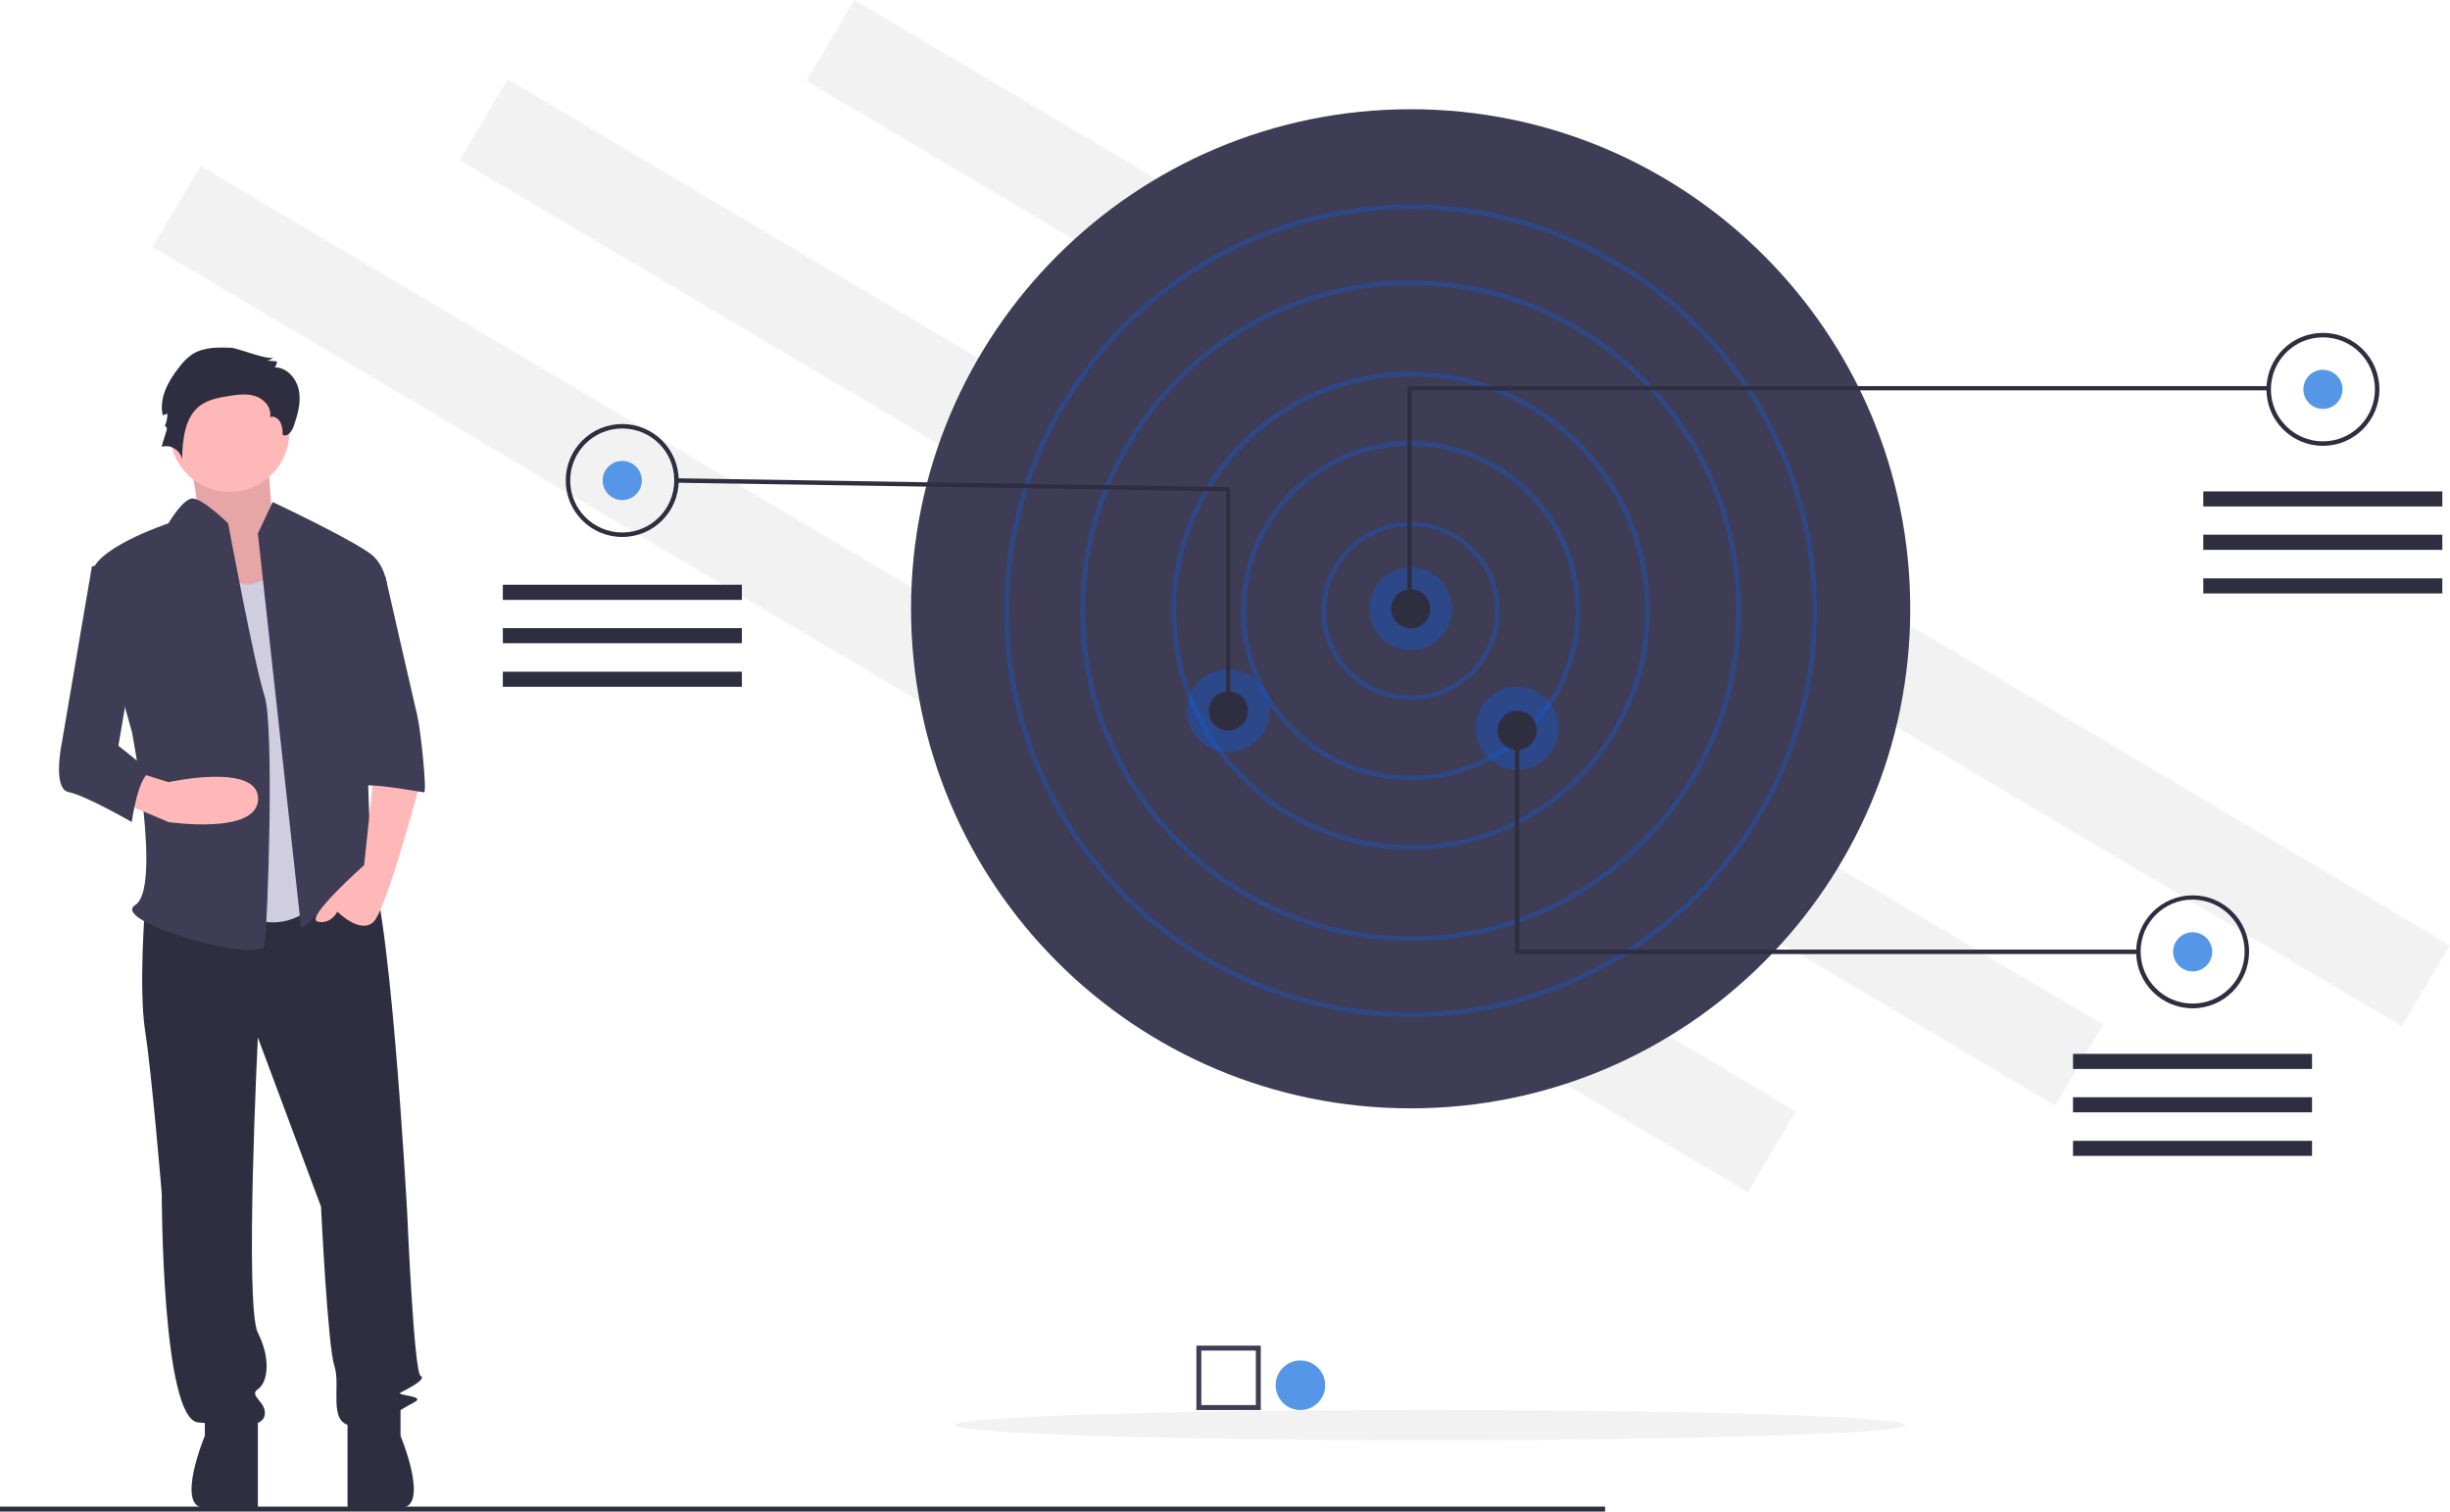
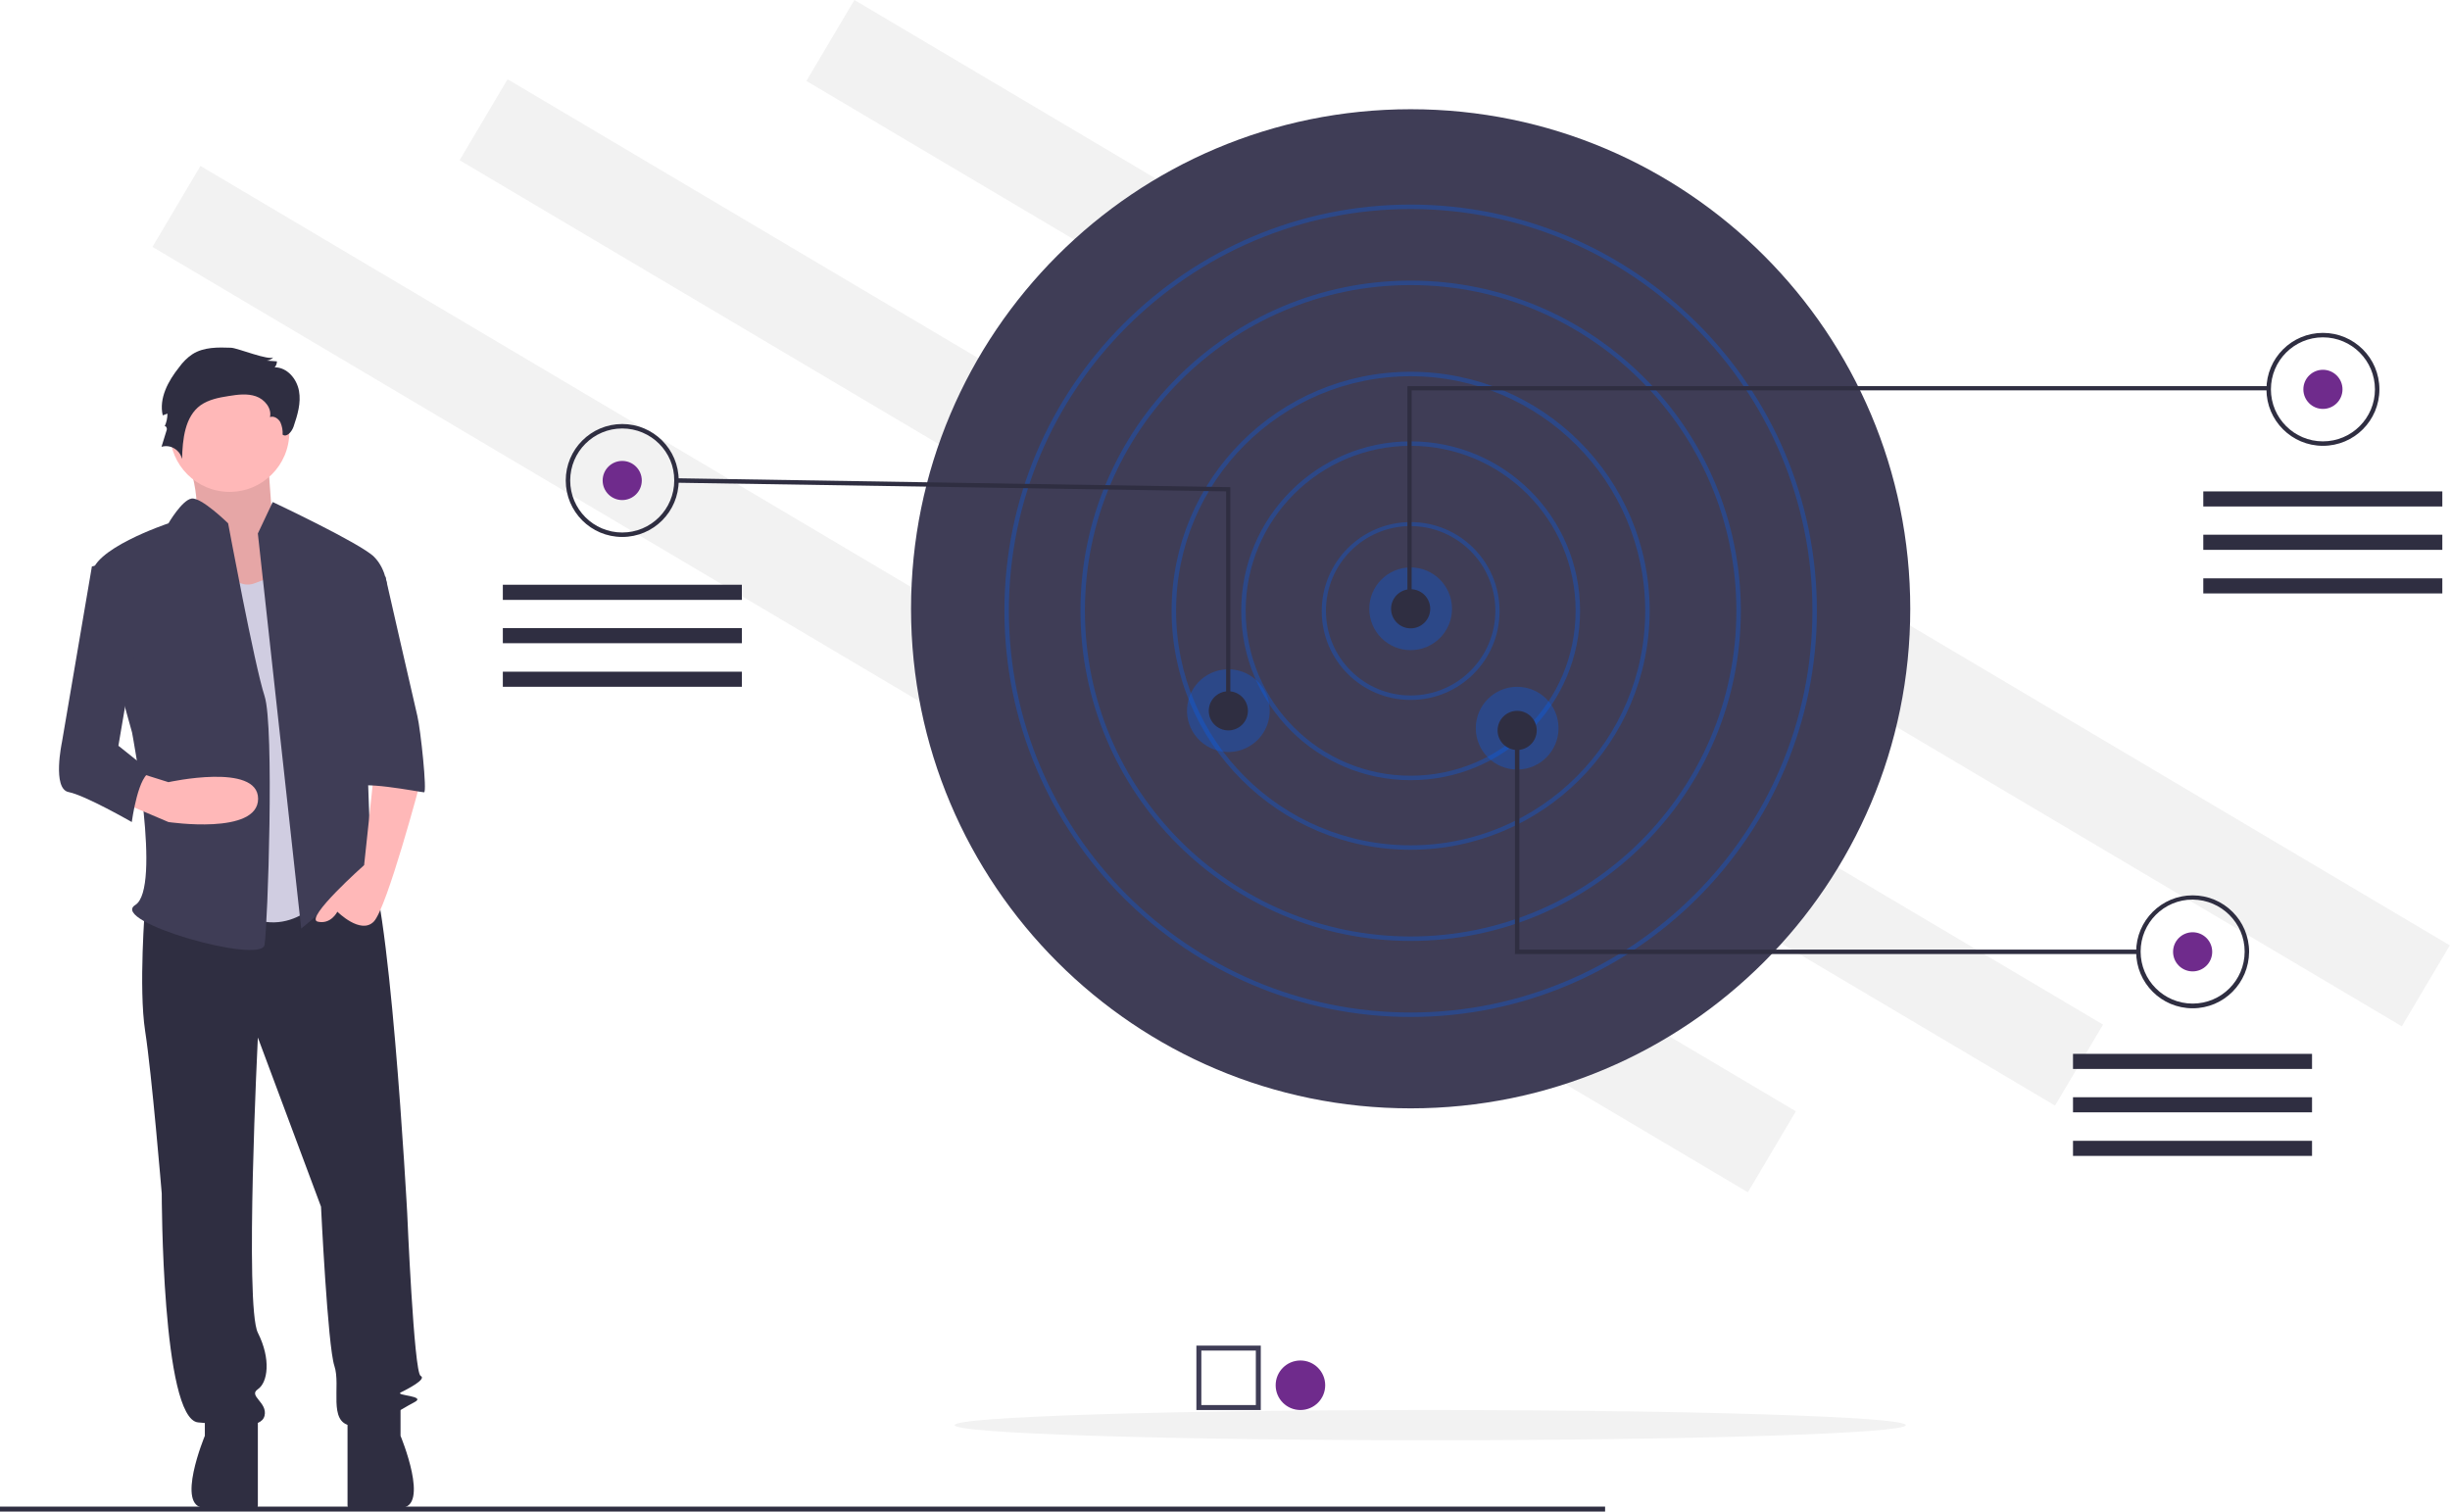
<svg xmlns="http://www.w3.org/2000/svg" version="1.1" id="b7c4787f-e4a8-4036-aa60-d215daeece2d" x="0" y="0" viewBox="0 0 989.1 610.3" xml:space="preserve">
-   <style>.st0{fill:#f2f2f2}.st1{fill:#3f3d56}.st2{opacity:.3;fill:#0062ff;enable-background:new}.st3{fill:#2f2e41}.st4{fill:#5596e6}.st5{fill:#ffb8b8}</style>
+   <style>.st0{fill:#f2f2f2}.st1{fill:#3f3d56}.st2{opacity:.3;fill:#0062ff;enable-background:new}.st3{fill:#2f2e41}.st4{fill:#6F2B8C}.st5{fill:#ffb8b8}</style>
  <path transform="rotate(-59.349 657.326 207.18)" class="st0" d="M638.3-167.2h38v748.7h-38z" />
  <path transform="rotate(-59.349 517.325 239.182)" class="st0" d="M498.3-135.2h38v748.7h-38z" />
  <path transform="rotate(-59.349 393.325 274.184)" class="st0" d="M374.3-100.2h38v748.7h-38z" />
  <circle class="st1" cx="569.5" cy="245.8" r="201.7" />
  <path class="st2" d="M569.5 282.6c-19.9 0-35.9-16.1-35.9-35.9s16.1-35.9 35.9-35.9c19.9 0 35.9 16.1 35.9 35.9 0 19.8-16 35.9-35.9 35.9zm0-70.2c-18.9 0-34.2 15.3-34.2 34.2 0 18.9 15.3 34.2 34.2 34.2 18.9 0 34.2-15.3 34.2-34.2 0-18.8-15.3-34.1-34.2-34.2z" />
  <path class="st2" d="M569.5 315c-37.8 0-68.4-30.6-68.4-68.4s30.6-68.4 68.4-68.4 68.4 30.6 68.4 68.4c0 37.8-30.6 68.4-68.4 68.4zm0-135c-36.8 0-66.6 29.8-66.6 66.6s29.8 66.6 66.6 66.6 66.6-29.8 66.6-66.6-29.8-66.6-66.6-66.6z" />
  <path class="st2" d="M569.5 343.1c-53.3 0-96.5-43.2-96.5-96.5s43.2-96.5 96.5-96.5 96.5 43.2 96.5 96.5c-.1 53.3-43.2 96.4-96.5 96.5zm0-191.2c-52.3 0-94.7 42.4-94.7 94.7s42.4 94.7 94.7 94.7 94.7-42.4 94.7-94.7c-.1-52.2-42.4-94.6-94.7-94.7z" />
  <path class="st2" d="M569.5 379.9c-73.5 0-133.3-59.8-133.3-133.3 0-73.5 59.8-133.3 133.3-133.3 73.5 0 133.3 59.8 133.3 133.3 0 73.5-59.8 133.3-133.3 133.3zm0-264.8c-72.5 0-131.5 59-131.5 131.5s59 131.5 131.5 131.5S701 319.1 701 246.6s-59-131.5-131.5-131.5z" />
  <path class="st2" d="M569.5 410.6c-90.4 0-164-73.6-164-164s73.6-164 164-164 164 73.6 164 164-73.6 164-164 164zm0-326.2c-89.4 0-162.2 72.8-162.2 162.2 0 89.4 72.8 162.2 162.2 162.2 89.4 0 162.2-72.8 162.2-162.2 0-89.4-72.7-162.2-162.2-162.2z" />
  <circle class="st2" cx="569.5" cy="245.8" r="16.7" />
  <circle class="st2" cx="612.5" cy="294" r="16.7" />
  <circle transform="rotate(-80.781 495.863 286.959)" class="st2" cx="495.9" cy="287" r="16.7" />
  <circle class="st3" cx="569.5" cy="245.8" r="7.9" />
  <circle class="st3" cx="495.9" cy="287" r="7.9" />
  <circle class="st3" cx="612.5" cy="294.9" r="7.9" />
  <circle class="st4" cx="937.8" cy="157.2" r="7.9" />
  <path class="st3" d="M569.9 246.2h-1.7v-90.3h348.1v1.7H569.9z" />
  <path class="st3" d="M937.8 180c-12.6 0-22.8-10.2-22.8-22.8 0-12.6 10.2-22.8 22.8-22.8 12.6 0 22.8 10.2 22.8 22.8 0 12.6-10.2 22.8-22.8 22.8zm0-43.8c-11.6 0-21 9.4-21 21s9.4 21 21 21 21-9.4 21-21-9.4-21-21-21z" />
  <circle class="st4" cx="885.2" cy="384.3" r="7.9" />
  <path class="st3" d="M885.2 407.1c-12.6 0-22.8-10.2-22.8-22.8s10.2-22.8 22.8-22.8c12.6 0 22.8 10.2 22.8 22.8-.1 12.6-10.2 22.8-22.8 22.8zm0-43.9c-11.6 0-21 9.4-21 21s9.4 21 21 21 21-9.4 21-21c0-11.5-9.4-20.9-21-21z" />
  <circle class="st4" cx="251.2" cy="194" r="7.9" />
  <path class="st3" d="M251.2 216.8c-12.6 0-22.8-10.2-22.8-22.8s10.2-22.8 22.8-22.8S274 181.4 274 194c0 12.6-10.2 22.8-22.8 22.8zm0-43.8c-11.6 0-21 9.4-21 21s9.4 21 21 21 21-9.4 21-21c.1-11.6-9.4-21-21-21z" />
  <path class="st3" d="M496.7 287H495v-88.6l-221.9-3.5.1-1.8 223.5 3.6zm366.5 98.2H611.6v-90.3h1.8v88.5h249.8zm26.3-186.8H986v6.1h-96.5zm0 17.5H986v6.1h-96.5zm0 17.6H986v6.1h-96.5zm-52.6 192h96.5v6.1h-96.5zm0 17.5h96.5v6.1h-96.5zm0 17.6h96.5v6.1h-96.5zM203 236.1h96.5v6.1H203zm0 17.5h96.5v6.1H203zm0 17.6h96.5v6.1H203z" />
  <ellipse class="st0" cx="577.4" cy="575.4" rx="192" ry="6.1" />
  <path class="st3" d="M0 608.3h648v2H0z" />
  <path class="st5" d="M74 179.2s9.2 26.1 3.5 30.1 19.1 36.8 19.1 36.8l29.7-8-16.3-27.4s-2.1-27.5-2.1-31.5-33.9 0-33.9 0z" />
  <path d="M74 179.2s9.2 26.1 3.5 30.1 19.1 36.8 19.1 36.8l29.7-8-16.3-27.4s-2.1-27.5-2.1-31.5-33.9 0-33.9 0z" opacity=".1" />
  <path class="st3" d="M58.6 365.4s-2.7 33.5 0 50.9 6.7 65.6 6.7 65.6 0 91.1 14.7 92.4 25.5 2.7 26.8-2.7-6.7-8-2.7-10.7 5.4-12.1 0-22.8 0-119.2 0-119.2l25.5 68.3s2.7 56.3 5.4 64.3-2.7 22.8 6.7 24.1 20.1-6.7 25.5-9.4-8-2.7-5.4-4 10.7-5.4 8-6.7-5.4-65.6-5.4-65.6-7.4-137.3-16.7-142.7-15.4 3.9-15.4 3.9l-73.7 14.3z" />
  <path class="st3" d="M82.7 569v10.7s-12.1 29.1 0 29.1 21.4 3 21.4-1v-36.2L82.7 569zm79 0v10.7s12.1 29.1 0 29.1-21.4 3-21.4-1v-36.2l21.4-2.6z" />
  <circle class="st5" cx="92.7" cy="174.5" r="24.1" />
  <path d="M85.4 219.4s6.7 20.1 17.4 16.1l10.7-4L132.3 360s-14.7 21.4-36.2 8-10.7-148.6-10.7-148.6z" fill="#d0cde1" />
  <path class="st1" d="M104.1 215.4l6-12.7s35.5 16.7 40.9 22.1 5.4 13.4 5.4 13.4l-9.4 33.5s2.7 73.7 2.7 76.4c0 2.7 9.4 17.4 2.7 12.1s-8-10.7-13.4-2.7c-5.4 8-17.4 17.4-17.4 17.4l-17.5-159.5z" />
  <path class="st5" d="M151 311.8l-4 37.5s-24.1 21.4-18.8 22.8c5.4 1.3 8-4 8-4s9.4 9.4 14.7 4 18.8-56.3 18.8-56.3l-18.7-4z" />
  <path class="st3" d="M93.3 140.4c-5.3-.2-11.1-.3-15.6 2.6-2.1 1.4-3.9 3.2-5.4 5.3-4.4 5.5-8.2 12.5-6.6 19.4l1.9-.7c0 1.8-.4 3.7-1.2 5.3.3-.8 1.2.5.9 1.3l-2.1 6.8c3.4-1 7 .9 8.1 4.3.1.2.1.4.2.6.2-7.9 1.1-17.1 7.5-21.7 3.3-2.3 7.4-3.1 11.3-3.7 3.7-.6 7.5-1.1 11 .1s6.5 4.8 5.7 8.4c1.6-.6 3.4.6 4.2 2.1.7 1.6 1 3.3.9 5 1.7 1.2 3.7-1.2 4.4-3.2 1.6-4.7 3.1-9.6 2.2-14.5s-4.8-9.5-9.8-9.5c.6-.7.9-1.5.9-2.4l-4.1-.3c1-.1 2-.6 2.7-1.4-1.6 1.6-14.5-3.7-17.1-3.8z" />
  <path class="st1" d="M92.1 211.3s-10.9-10.7-14.8-10-9.3 10-9.3 10-32.2 10.7-30.8 21.4 16.1 63 16.1 63 12.1 63 1.3 69.7c-10.7 6.7 50.9 24.1 52.2 16.1s4-88.4 0-100.5c-4-12.1-14.7-69.7-14.7-69.7z" />
  <path class="st5" d="M49.2 323.9l18.8 8s36.2 5.4 36.2-9.4c0-14.7-36.2-6.7-36.2-6.7L55.9 312l-6.7 11.9z" />
  <path class="st1" d="M139 232.8h16.6s11.6 50.9 12.9 56.3 4 30.8 2.7 30.8-28.1-5.4-28.1-1.3l-4.1-85.8zm-85.8-8.1l-16.1 4-12.1 71s-4 18.8 2.7 20.1c6.7 1.3 25.5 12.1 25.5 12.1s2.7-20.1 8-20.1l-13.4-10.7 8-46.9-2.6-29.5zM509 569.3h-26v-26h26v26zm-24-2h22v-22h-22v22z" />
  <circle class="st4" cx="525" cy="559.3" r="10" />
</svg>
